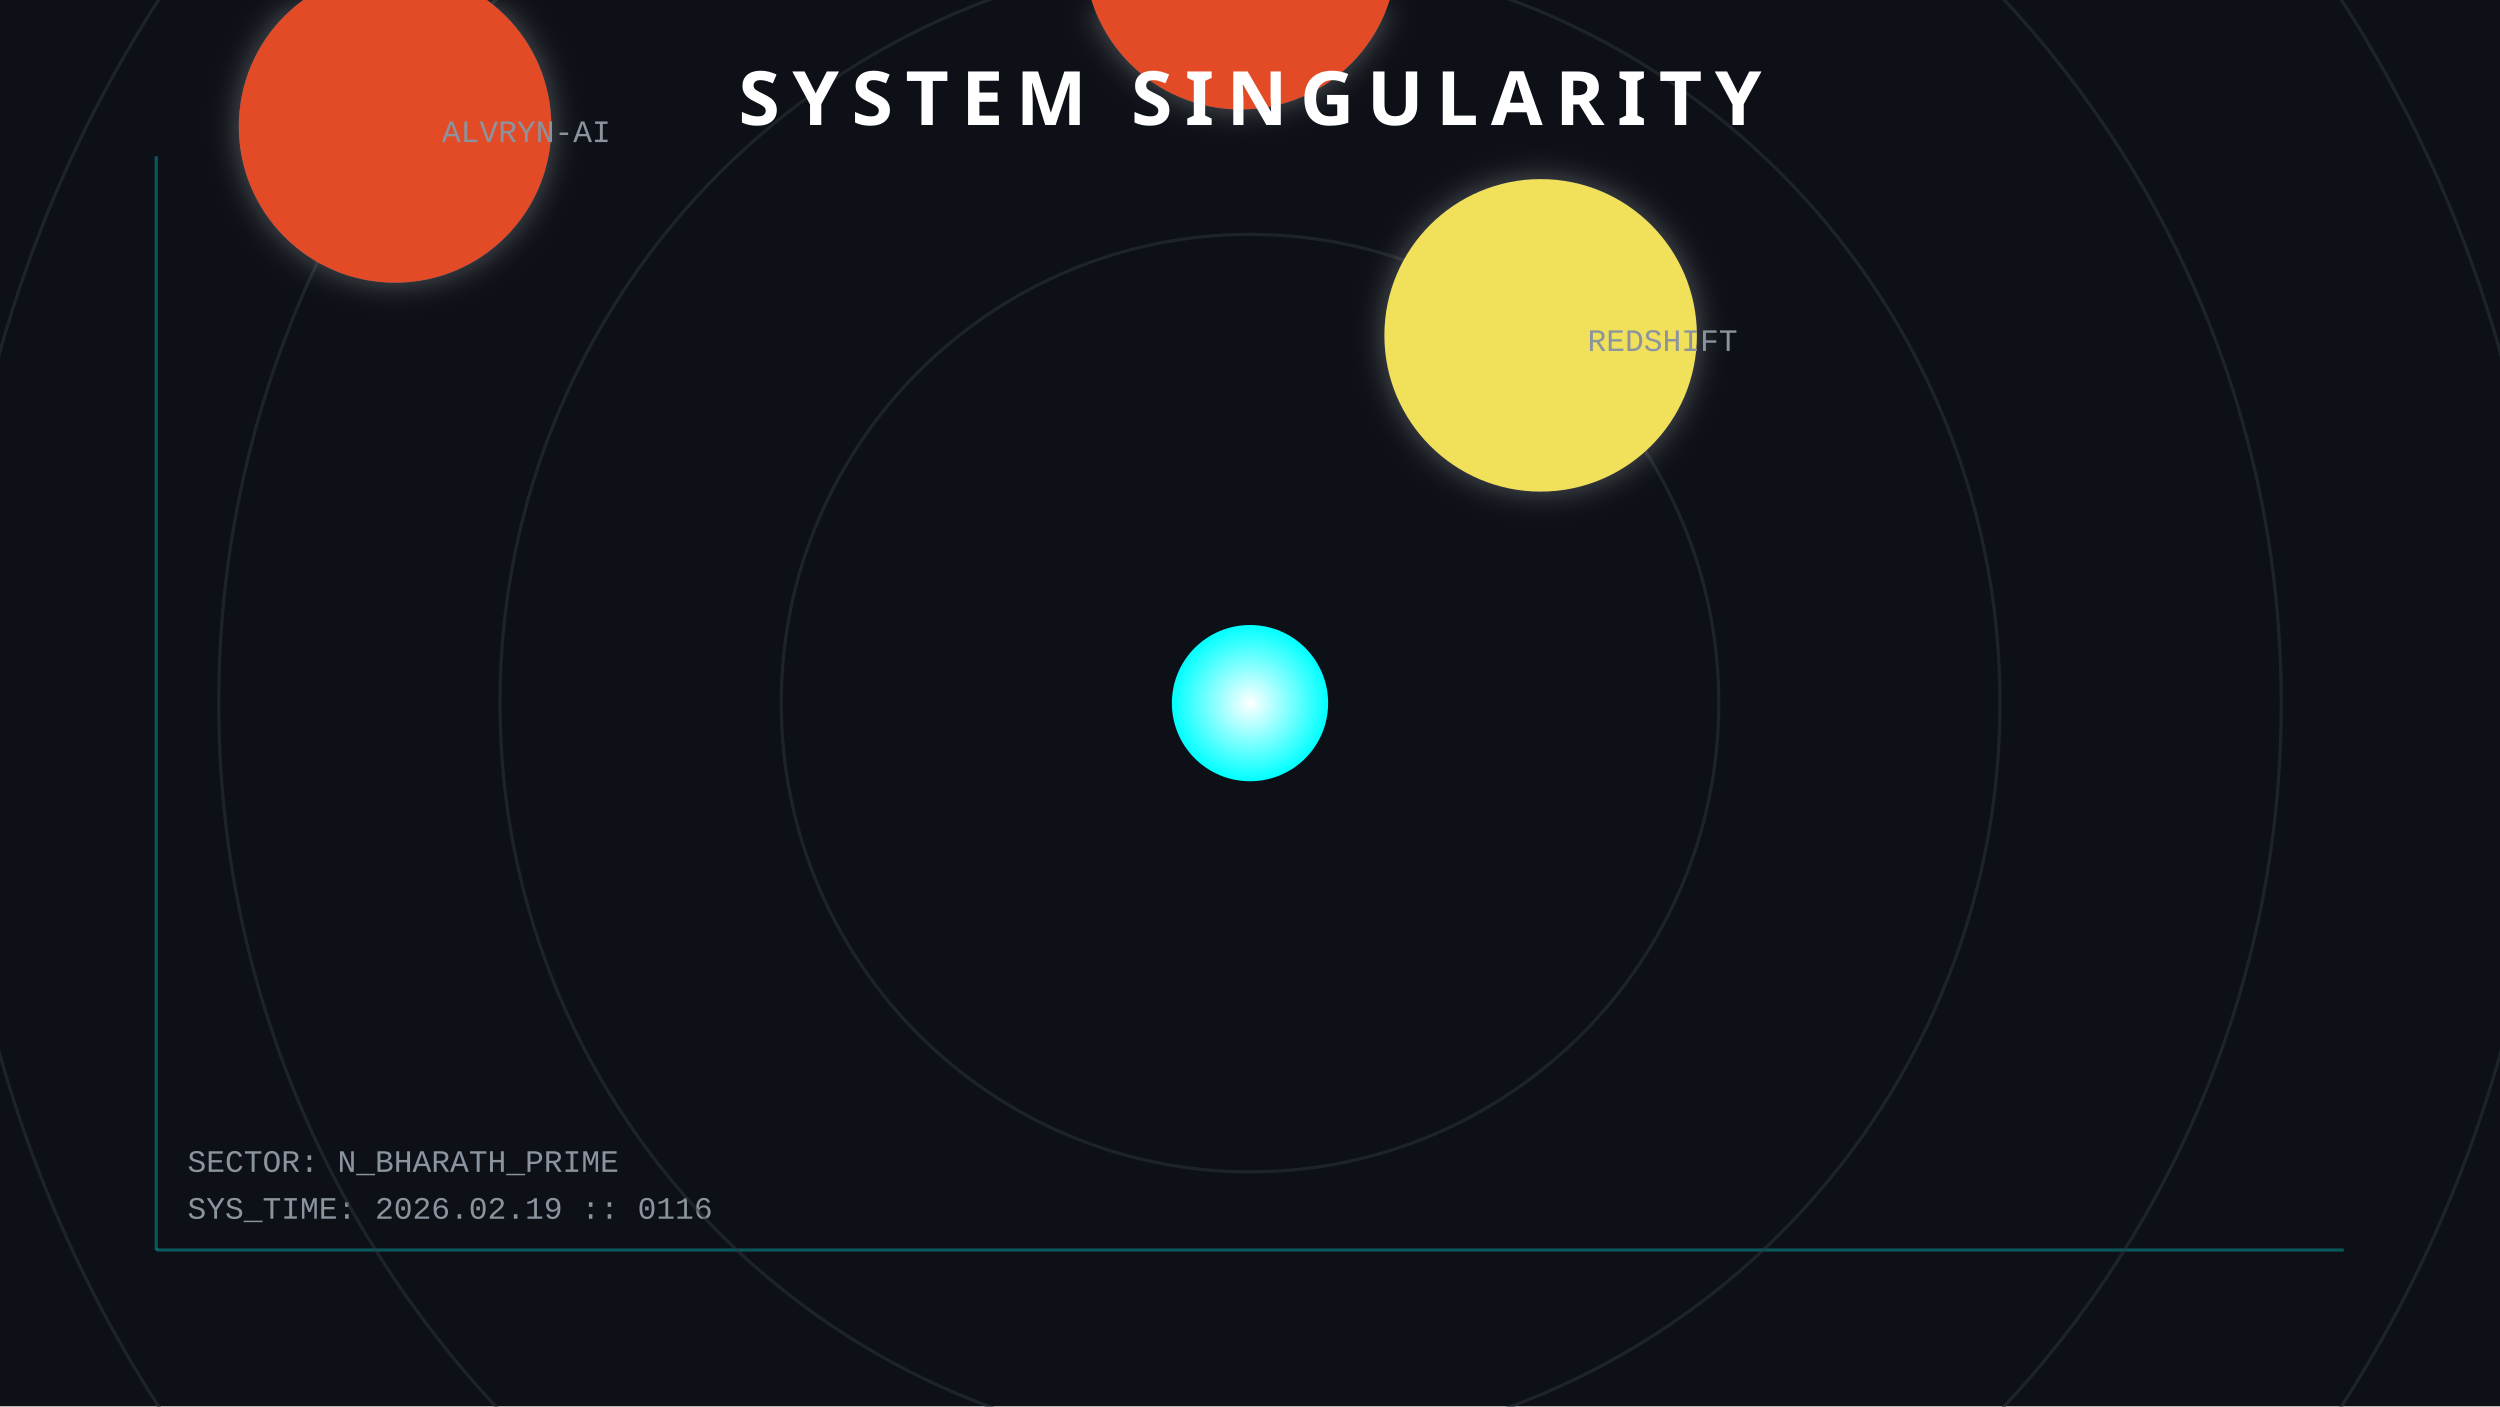
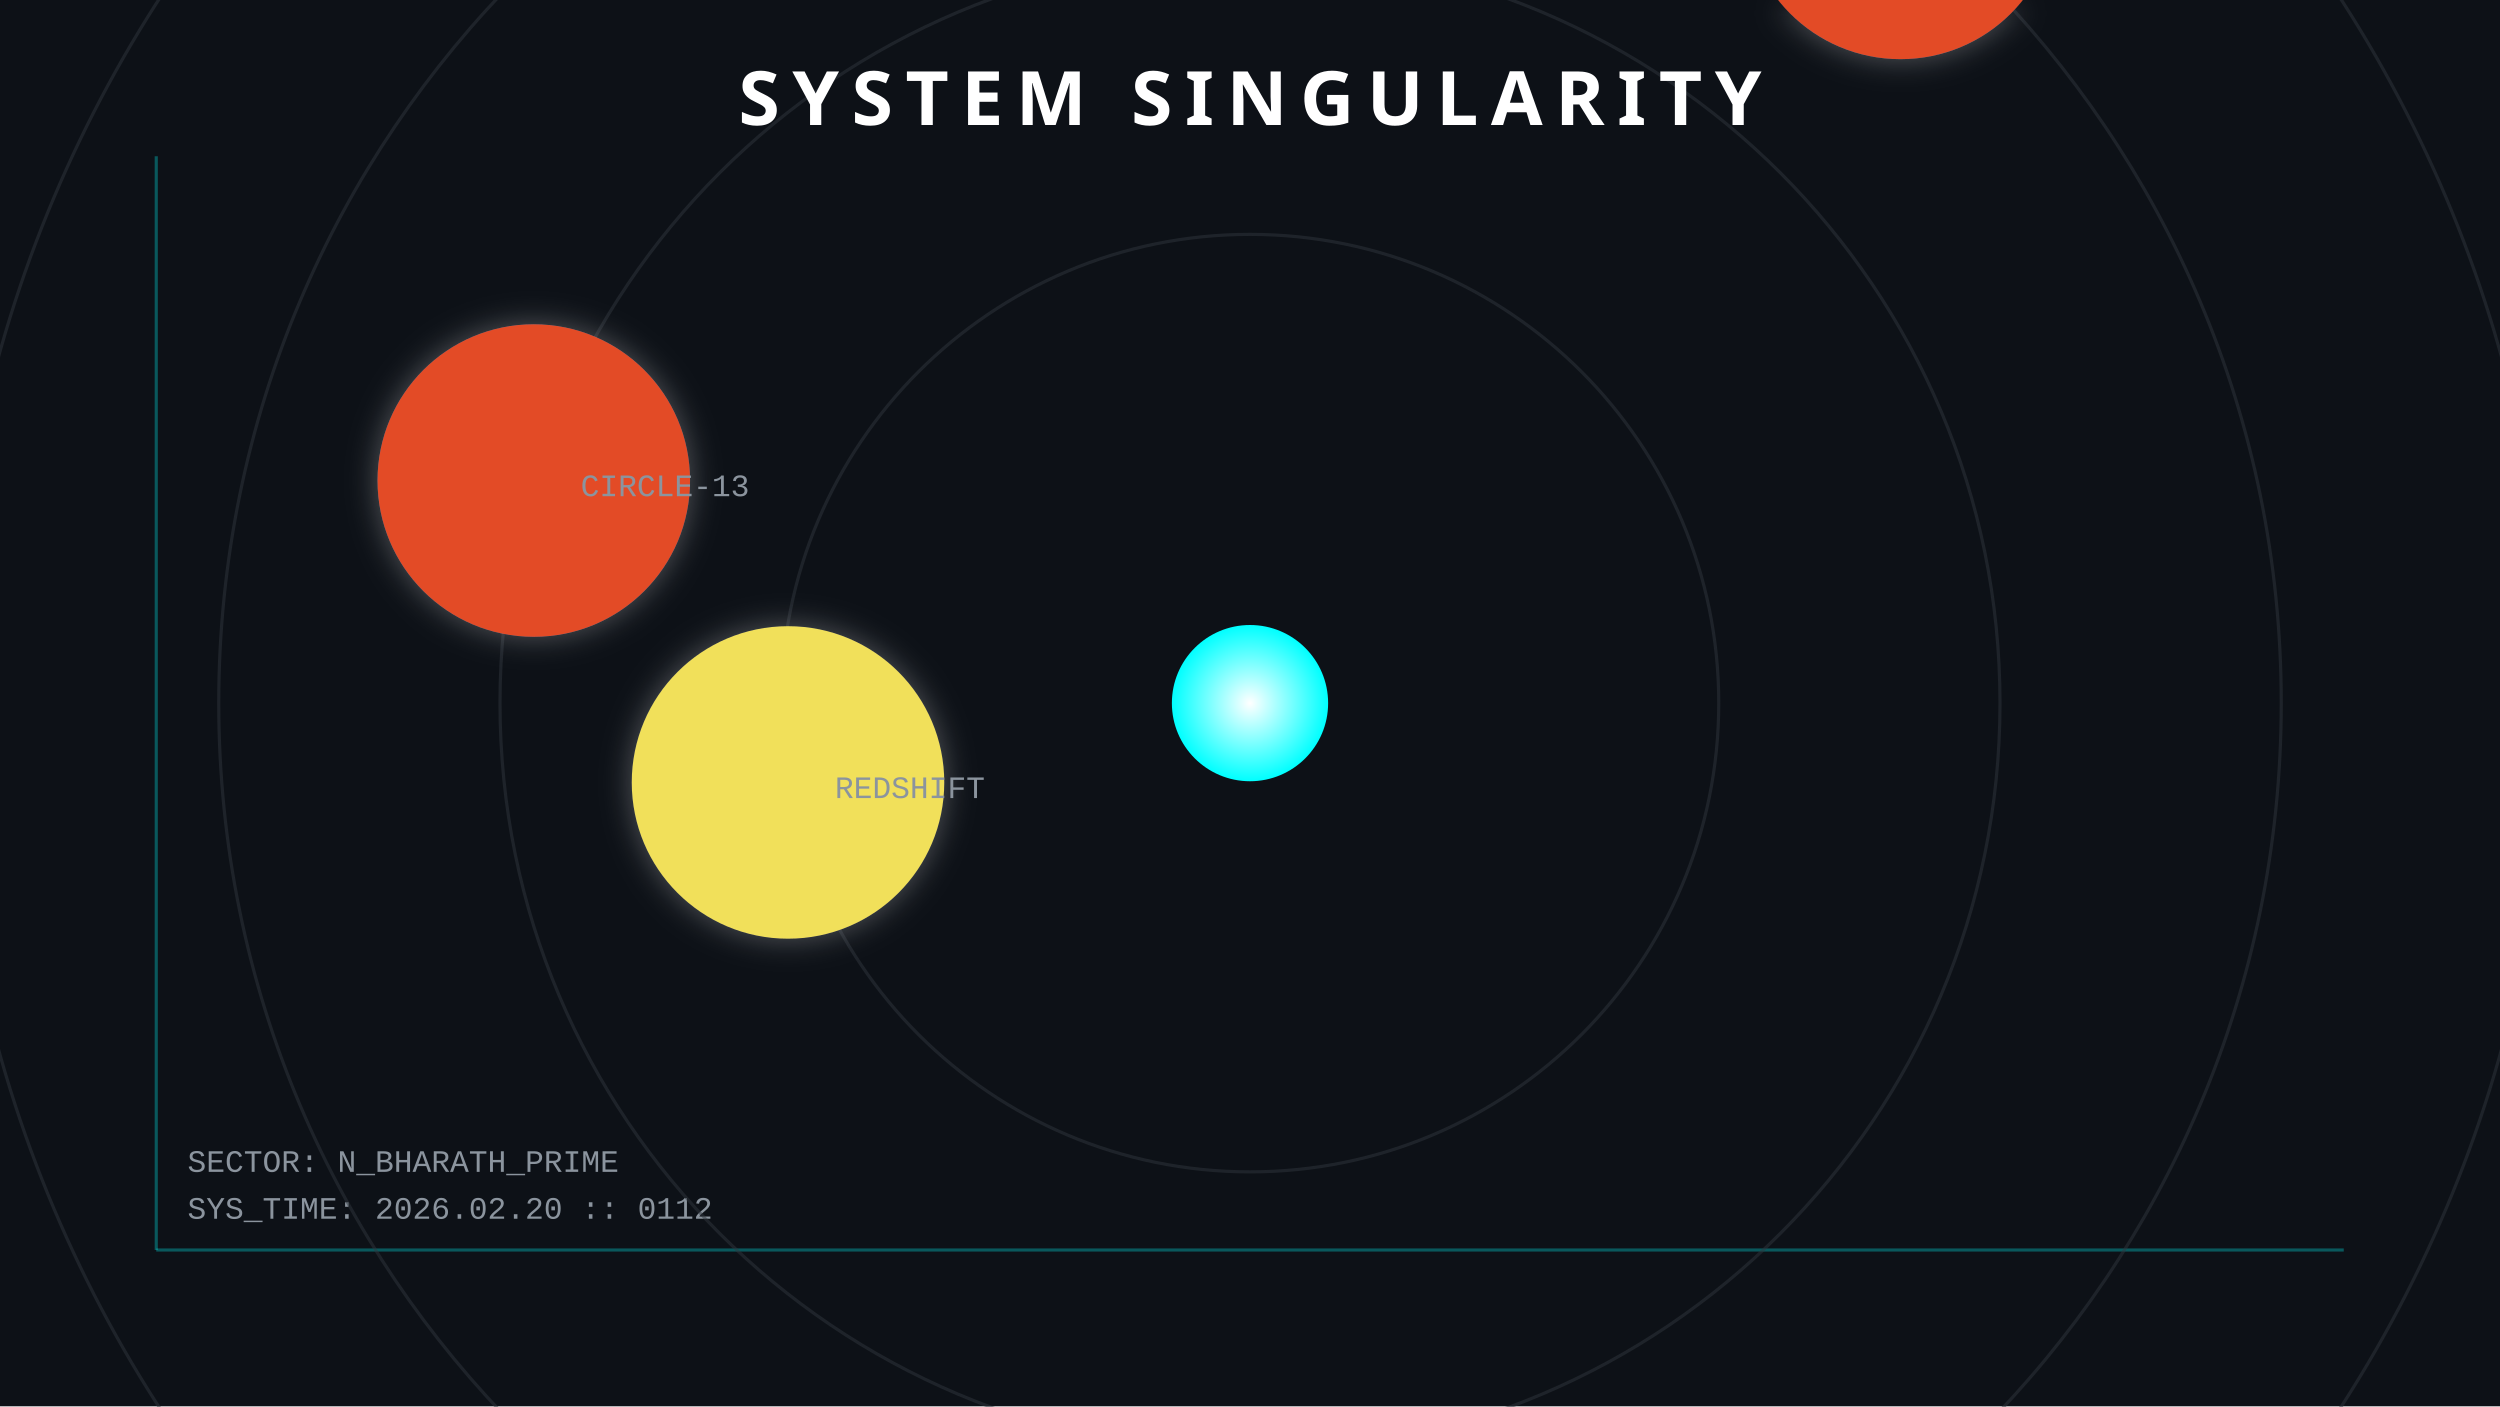
<svg xmlns="http://www.w3.org/2000/svg" width="800" height="450">
  <style>
        .orbit { fill: none; stroke: #30363d; stroke-width: 1; opacity: 0.5; }
        .planet { filter: drop-shadow(0 0 5px rgba(255,255,255,0.3)); }
        .text { font-family: 'Courier New', monospace; fill: #8b949e; font-size: 10px; }
        .title { font-family: sans-serif; fill: white; font-weight: bold; font-size: 24px; letter-spacing: 4px; }
        .hud-line { stroke: #00ffff; stroke-width: 1; opacity: 0.3; }
        
        /* ANIMATIONS */
        @keyframes pulse { 0% { r: 25; opacity: 0.8; } 50% { r: 30; opacity: 0.4; } 100% { r: 25; opacity: 0.8; } }
        .sun { animation: pulse 4s infinite; }
    </style>
  <rect width="100%" height="100%" fill="#0d1117" />
  <line x1="50" y1="50" x2="50" y2="400" class="hud-line" />
  <line x1="50" y1="400" x2="750" y2="400" class="hud-line" />
-   <text x="60" y="390" class="text">SYS_TIME: 2026.02.19 :: 0116</text>
+   <text x="60" y="390" class="text">SYS_TIME: 2026.02.20 :: 0112</text>
  <text x="60" y="375" class="text">SECTOR: N_BHARATH_PRIME</text>
  <circle cx="400" cy="225" r="25" fill="url(#grad1)" class="sun" />
  <defs>
    <radialGradient id="grad1" cx="50%" cy="50%" r="50%" fx="50%" fy="50%">
      <stop offset="0%" style="stop-color:white;stop-opacity:1" />
      <stop offset="100%" style="stop-color:#00ffff;stop-opacity:1" />
    </radialGradient>
  </defs>
  <circle cx="400" cy="225" r="150.0" class="orbit" />
-   <circle cx="493.005" cy="107.313" r="50" fill="#f1e05a" class="planet" />
-   <text x="508.005" y="112.313" class="text" fill="white">REDSHIFT</text>
+   <circle cx="252.163" cy="250.382" r="50" fill="#f1e05a" class="planet" />
+   <text x="267.163" y="255.382" class="text" fill="white">REDSHIFT</text>
  <circle cx="400" cy="225" r="240.0" class="orbit" />
-   <circle cx="396.977" cy="-14.981" r="50" fill="#e34c26" class="planet" />
-   <text x="411.977" y="-9.981" class="text" fill="white">CIRCLE-13</text>
+   <circle cx="170.812" cy="153.775" r="50" fill="#e34c26" class="planet" />
+   <text x="185.812" y="158.775" class="text" fill="white">CIRCLE-13</text>
  <circle cx="400" cy="225" r="330.0" class="orbit" />
-   <circle cx="126.422" cy="40.46" r="50" fill="#e34c26" class="planet" />
-   <text x="141.422" y="45.46" class="text" fill="white">ALVRYN-AI</text>
+   <circle cx="608.155" cy="-31.07" r="50" fill="#e34c26" class="planet" />
+   <text x="623.155" y="-26.07" class="text" fill="white">ALVRYN-AI</text>
  <circle cx="400" cy="225" r="415.422" class="orbit" />
-   <circle cx="223.481" cy="601.054" r="46.948" fill="#f1e05a" class="planet" />
-   <text x="238.481" y="606.054" class="text" fill="white">DRIFT-CIRCLE13</text>
+   <circle cx="577.765" cy="-150.467" r="46.948" fill="#f1e05a" class="planet" />
+   <text x="592.765" y="-145.467" class="text" fill="white">DRIFT-CIRCLE13</text>
  <circle cx="400" cy="225" r="461.81" class="orbit" />
-   <circle cx="167.289" cy="-173.89" r="20.925" fill="#2b7489" class="planet" />
-   <text x="182.289" y="-168.89" class="text" fill="white">DSATM-EXAM-SYSTEM-</text>
-   <circle cx="400" cy="225" r="504.813" class="orbit" />
-   <circle cx="24.541" cy="-112.441" r="18.669" fill="#8b949e" class="planet" />
-   <text x="39.541" y="-107.441" class="text" fill="white">NBHARATH1306</text>
-   <circle cx="400" cy="225" r="547.045" class="orbit" />
-   <circle cx="411.845" cy="-321.917" r="18.155" fill="#e34c26" class="planet" />
-   <text x="426.845" y="-316.917" class="text" fill="white">WEBSITE-EQUDATOR-TRADING-PLATFORM</text>
-   <circle cx="400" cy="225" r="577.878" class="orbit" />
-   <circle cx="973.488" cy="296.092" r="10.555" fill="#8b949e" class="planet" />
-   <text x="988.488" y="301.092" class="text" fill="white">FLASK</text>
-   <circle cx="400" cy="225" r="608.151" class="orbit" />
-   <circle cx="773.892" cy="-254.638" r="10.182" fill="#8b949e" class="planet" />
-   <text x="788.892" y="-249.638" class="text" fill="white">HCF-INTERNSHIP</text>
-   <circle cx="400" cy="225" r="637.02" class="orbit" />
-   <circle cx="-235.203" cy="176.914" r="9.246" fill="#8b949e" class="planet" />
+   <circle cx="780.229" cy="-37.095" r="20.925" fill="#2b7489" class="planet" />
+   <text x="795.229" y="-32.095" class="text" fill="white">DSATM-EXAM-SYSTEM-</text>
+   <circle cx="400" cy="225" r="504.815" class="orbit" />
+   <circle cx="277.298" cy="714.675" r="18.67" fill="#8b949e" class="planet" />
+   <text x="292.298" y="719.675" class="text" fill="white">NBHARATH1306</text>
+   <circle cx="400" cy="225" r="547.047" class="orbit" />
+   <circle cx="517.126" cy="-309.361" r="18.155" fill="#e34c26" class="planet" />
+   <text x="532.126" y="-304.361" class="text" fill="white">WEBSITE-EQUDATOR-TRADING-PLATFORM</text>
+   <circle cx="400" cy="225" r="577.88" class="orbit" />
+   <circle cx="977.857" cy="219.88" r="10.555" fill="#8b949e" class="planet" />
+   <text x="992.857" y="224.88" class="text" fill="white">FLASK</text>
+   <circle cx="400" cy="225" r="608.153" class="orbit" />
+   <circle cx="1007.893" cy="207.235" r="10.182" fill="#8b949e" class="planet" />
+   <text x="1022.893" y="212.235" class="text" fill="white">HCF-INTERNSHIP</text>
+   <circle cx="400" cy="225" r="637.022" class="orbit" />
+   <circle cx="85.315" cy="778.868" r="9.246" fill="#8b949e" class="planet" />
  <text x="400" y="40" text-anchor="middle" class="title">SYSTEM SINGULARITY</text>
</svg>
